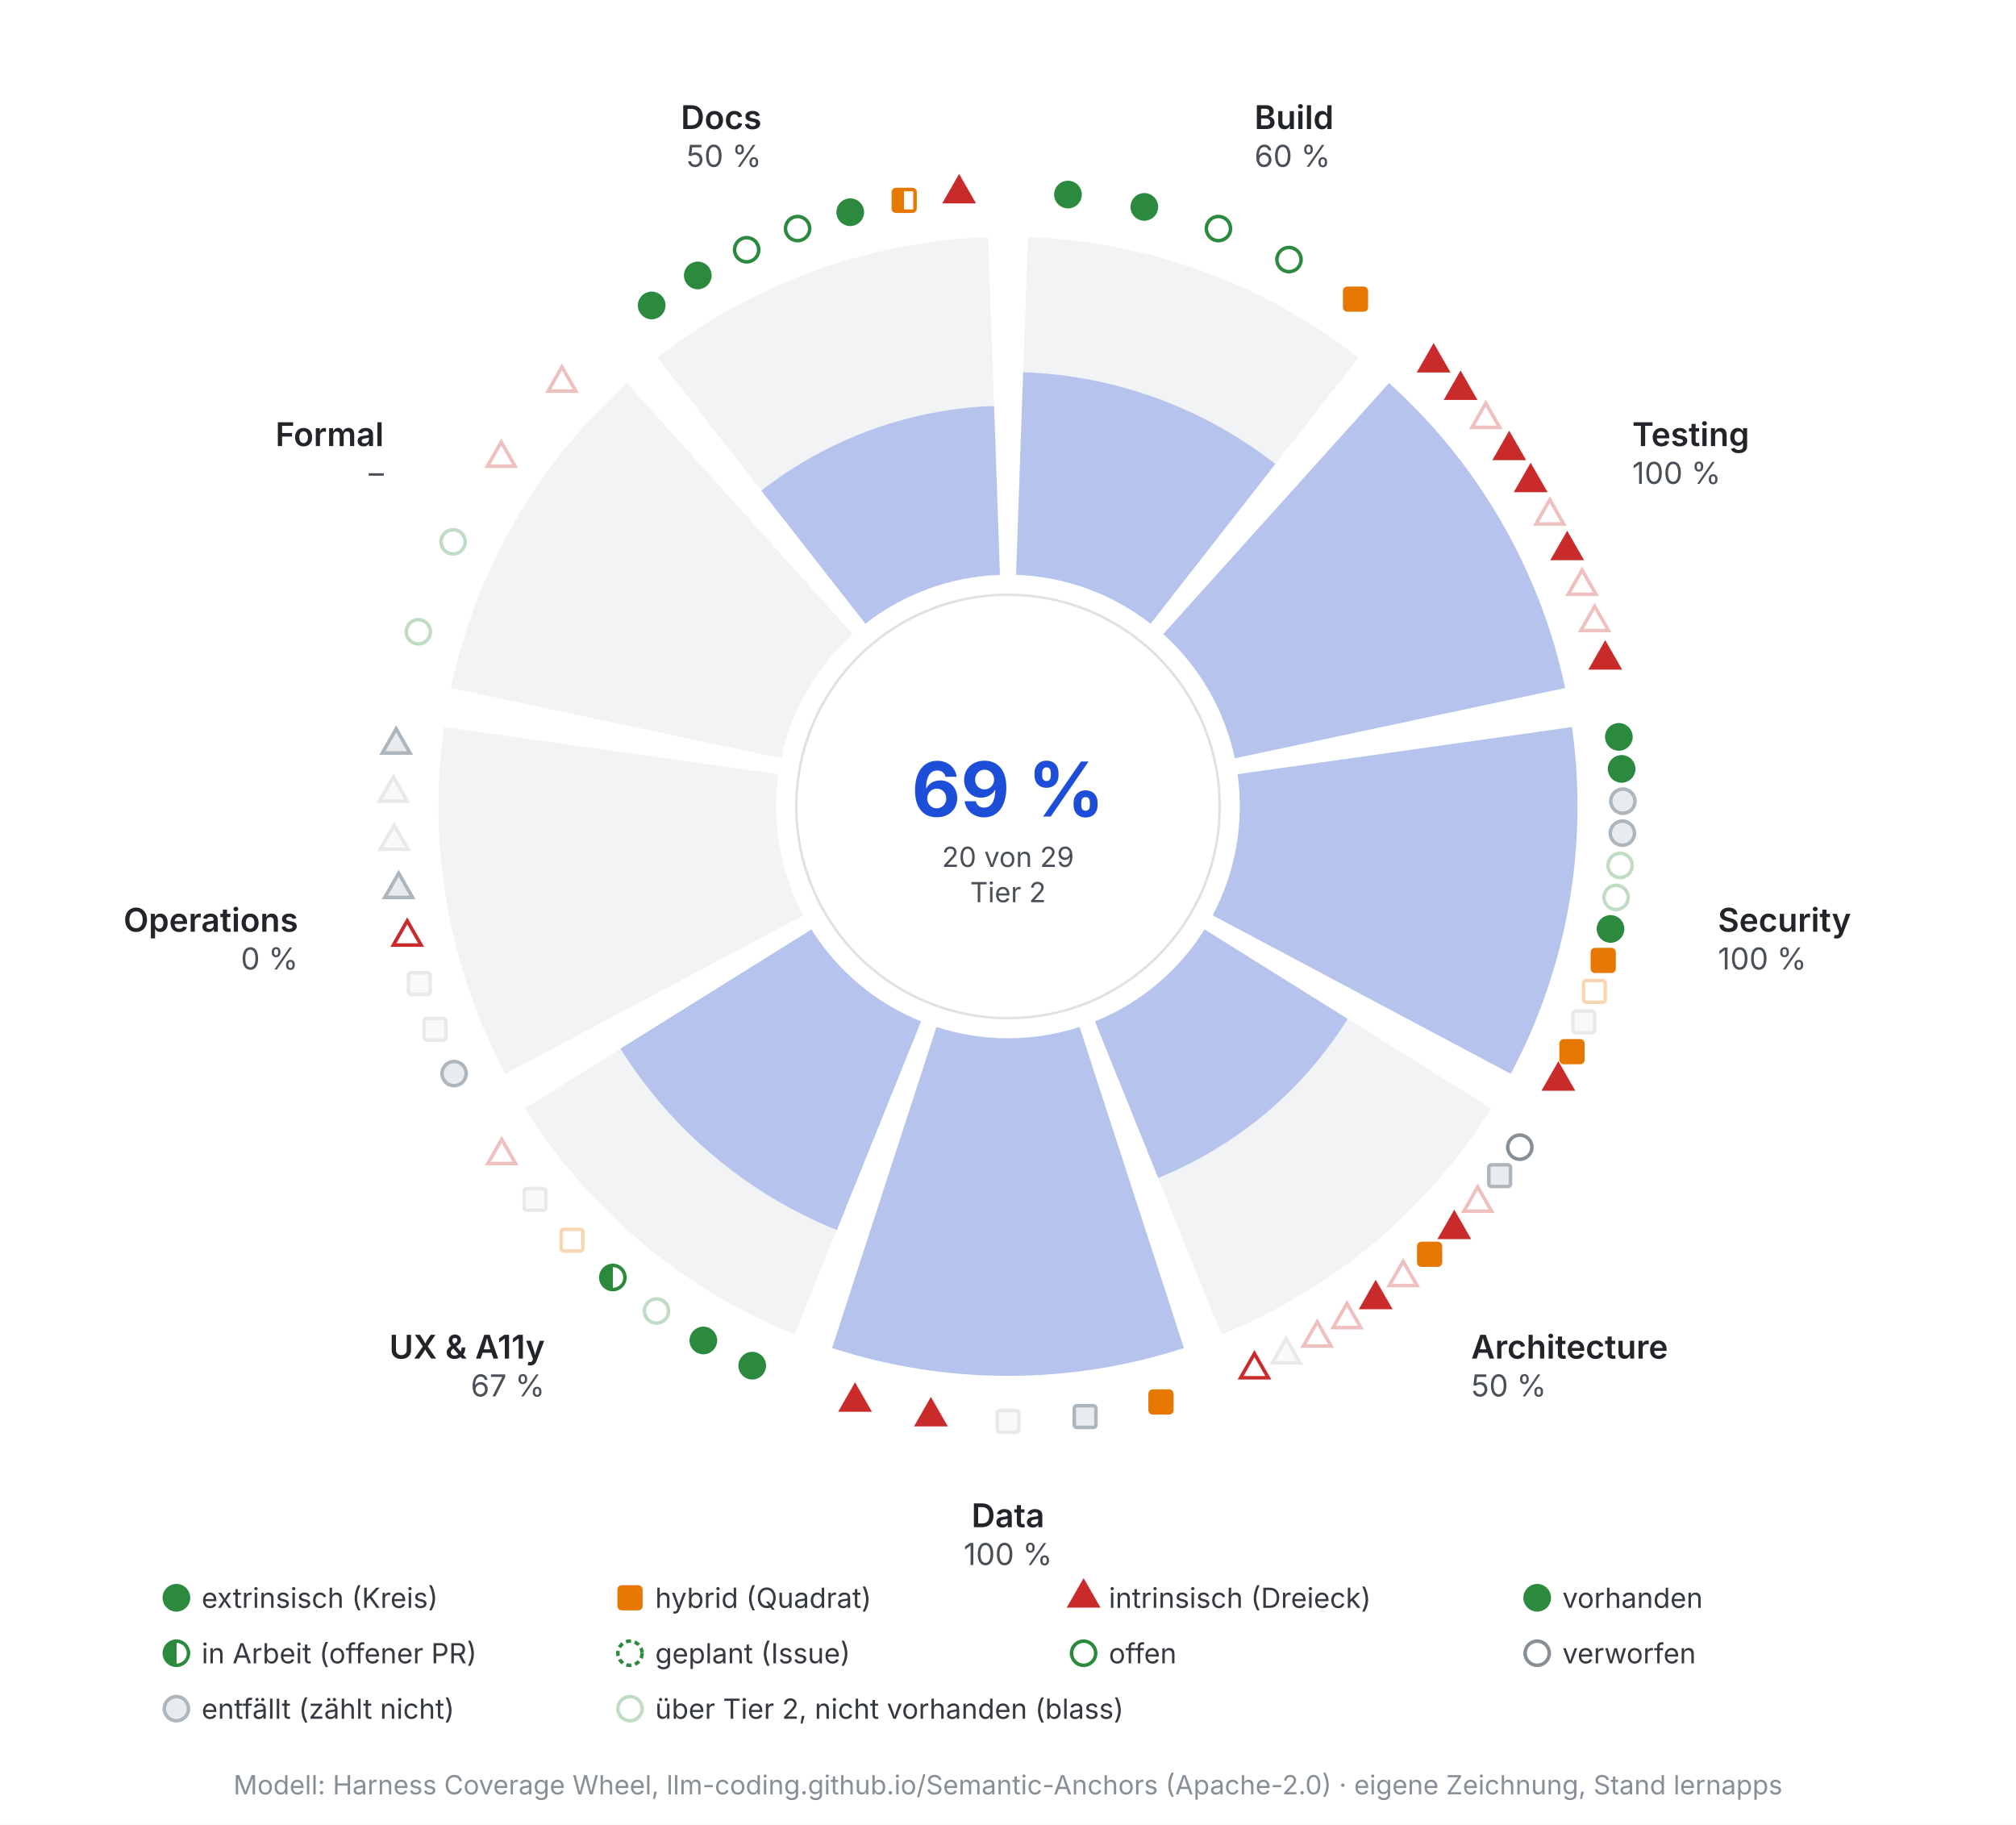
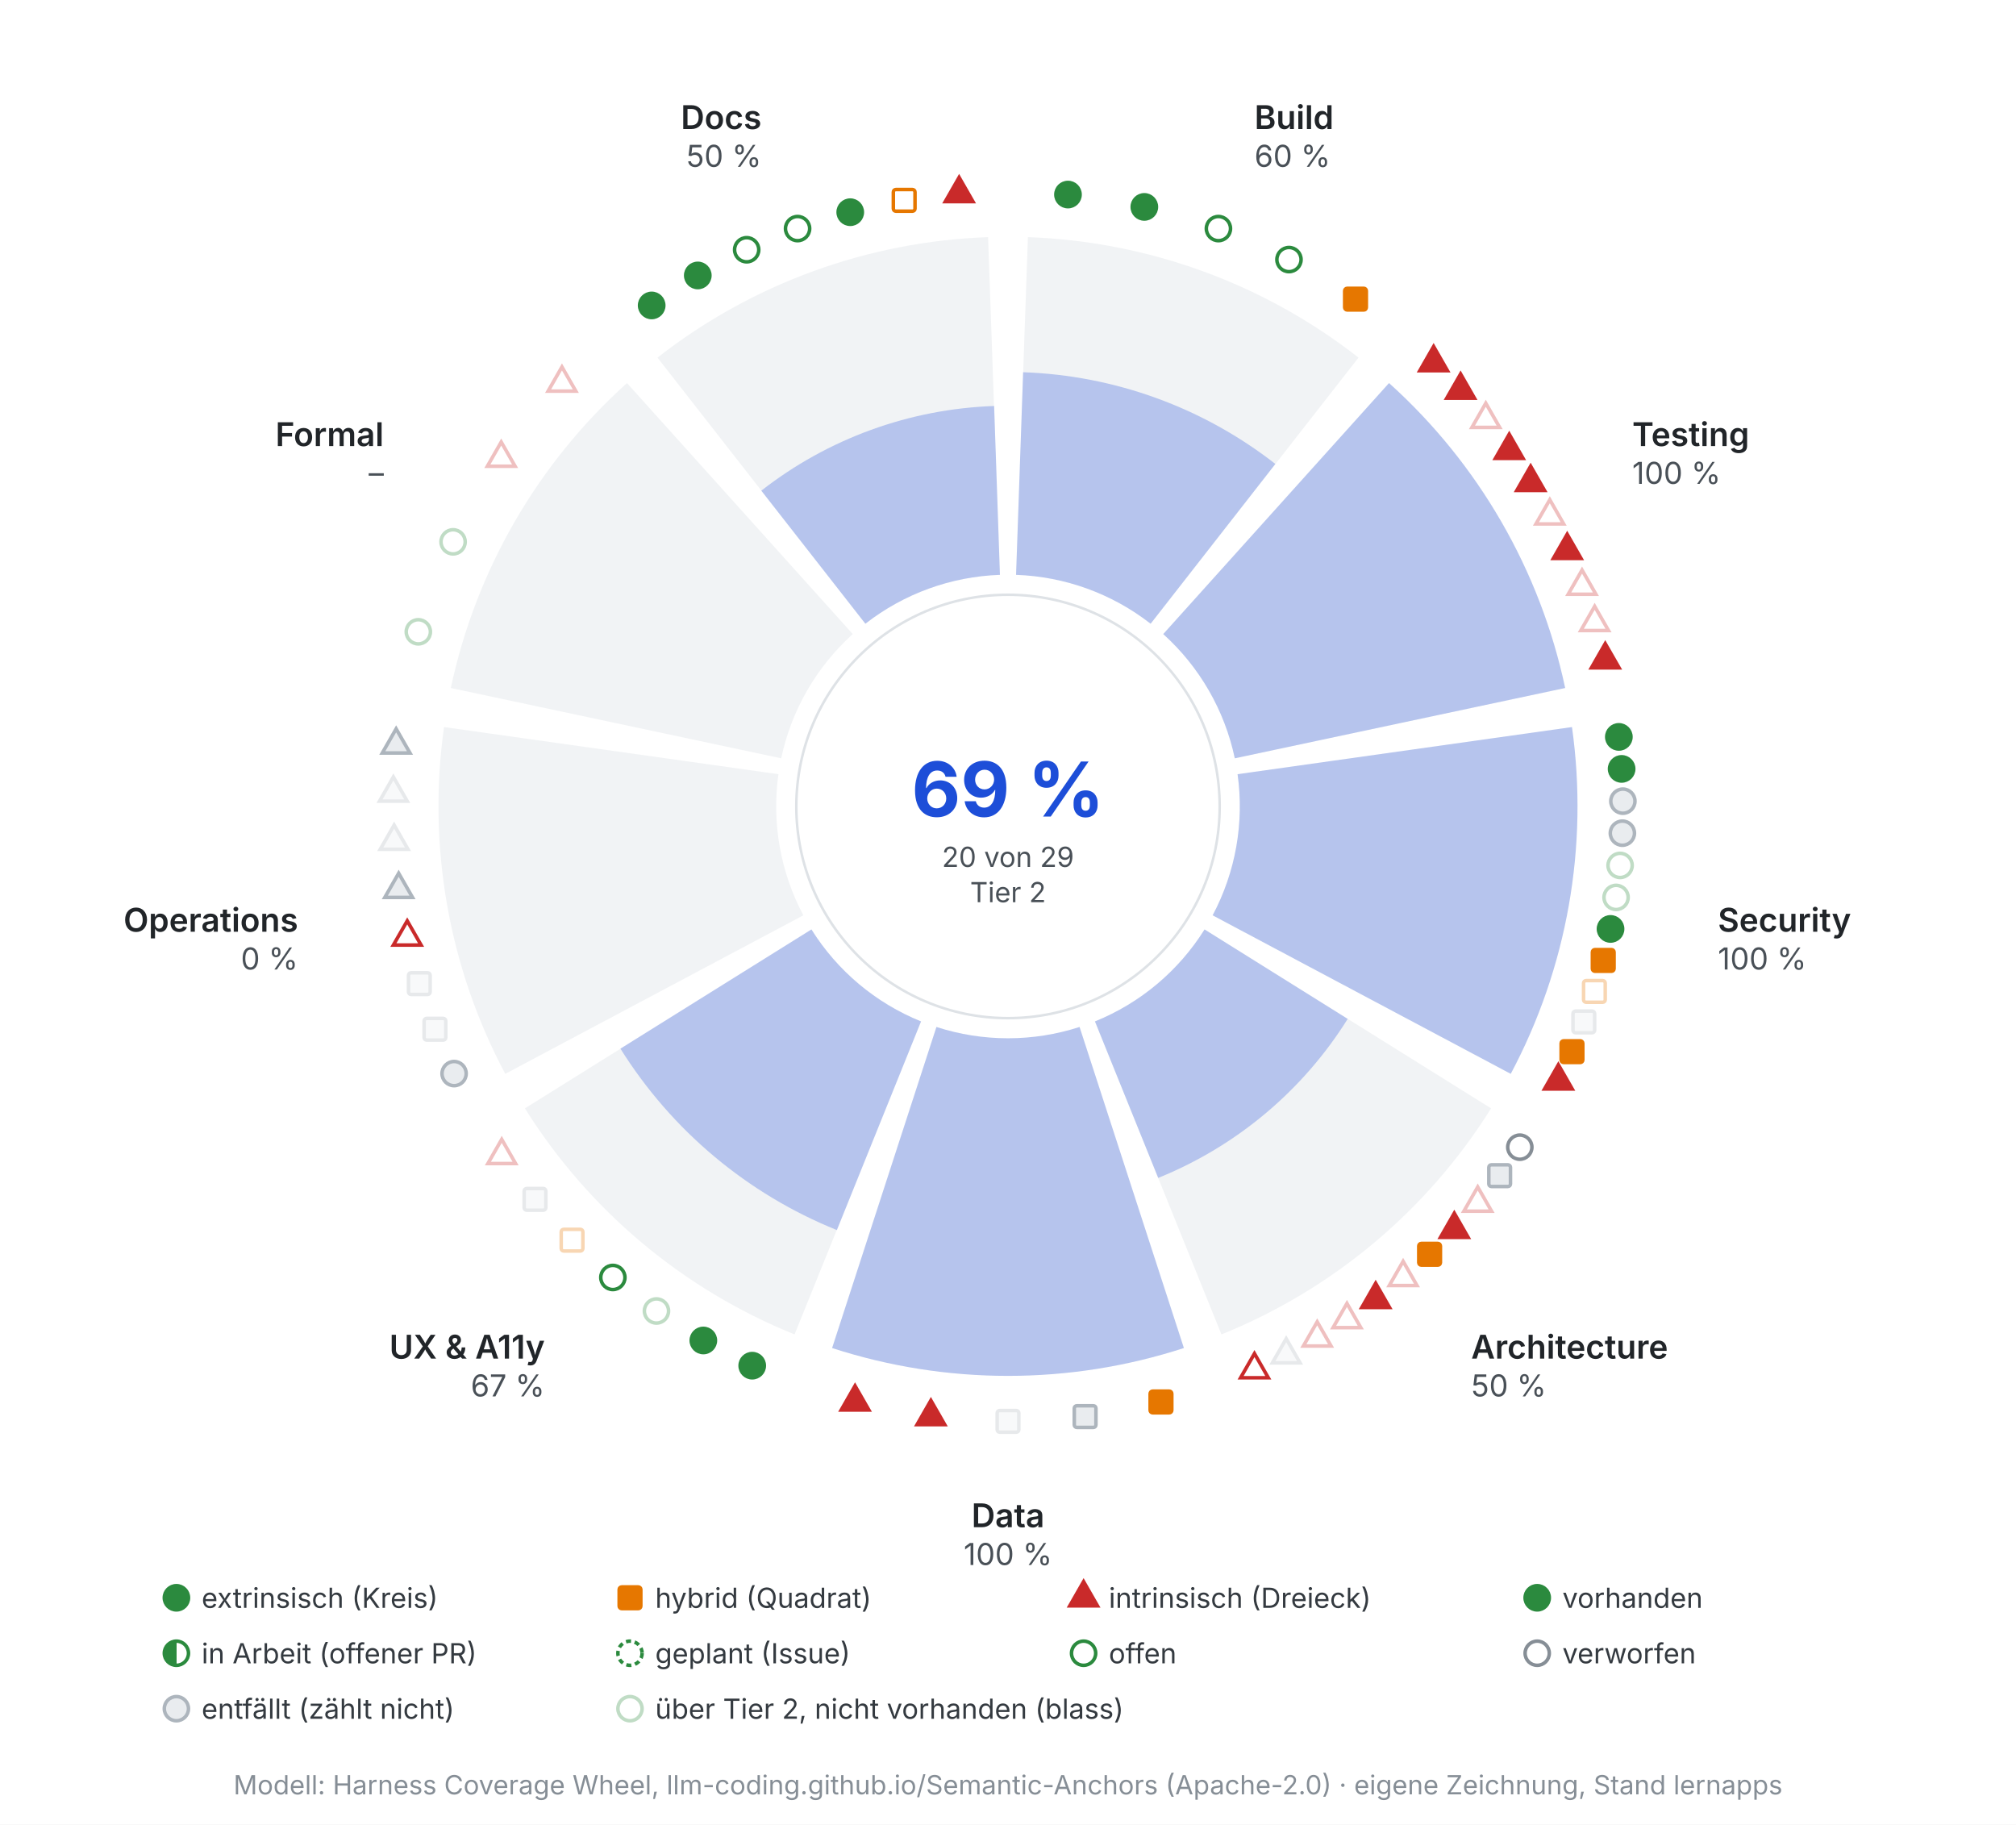
<svg xmlns="http://www.w3.org/2000/svg" viewBox="0 0 800 724" width="800" height="724" role="img" font-family="system-ui, -apple-system, 'Segoe UI', sans-serif">
  <defs>
    <linearGradient id="halb-G">
      <stop offset="50%" stop-color="#2b8a3e" />
      <stop offset="50%" stop-color="#fff" />
    </linearGradient>
    <linearGradient id="halb-A">
      <stop offset="50%" stop-color="#e67700" />
      <stop offset="50%" stop-color="#fff" />
    </linearGradient>
    <linearGradient id="halb-R">
      <stop offset="50%" stop-color="#c92a2a" />
      <stop offset="50%" stop-color="#fff" />
    </linearGradient>
  </defs>
  <rect width="800" height="724" fill="#fff" />
  <path d="M407.9 94.1 A226 226 0 0 1 539.1 141.9 L456.6 247.5 A92 92 0 0 0 403.2 228.1 Z" fill="#f1f3f5" />
  <path d="M406 147.7 A172.4 172.4 0 0 1 506.1 184.1 L456.6 247.5 A92 92 0 0 0 403.2 228.1 Z" fill="#1d4ed8" fill-opacity="0.28" />
  <circle cx="423.8" cy="77.2" r="4.8" fill="#2b8a3e" stroke="#2b8a3e" stroke-width="1.4" />
  <circle cx="454.1" cy="82.1" r="4.8" fill="#2b8a3e" stroke="#2b8a3e" stroke-width="1.4" />
  <circle cx="483.5" cy="90.7" r="4.8" fill="#fff" stroke="#2b8a3e" stroke-width="1.4" />
  <circle cx="511.5" cy="103" r="4.8" fill="#fff" stroke="#2b8a3e" stroke-width="1.4" />
  <rect x="533.6" y="114.4" width="8.6" height="8.6" rx="1" fill="#e67700" stroke="#e67700" stroke-width="1.4" />
  <text x="497.8" y="51.2" text-anchor="start" font-size="13" font-weight="600" fill="#212529">Build</text>
  <text x="497.8" y="66.2" text-anchor="start" font-size="12" fill="#495057">60 %</text>
  <path d="M551.2 152 A226 226 0 0 1 621.1 273 L490 300.9 A92 92 0 0 0 461.6 251.6 Z" fill="#f1f3f5" />
  <path d="M551.2 152 A226 226 0 0 1 621.1 273 L490 300.9 A92 92 0 0 0 461.6 251.6 Z" fill="#1d4ed8" fill-opacity="0.28" />
  <polygon points="568.9,137.5 574.4,147.1 563.4,147.1" fill="#c92a2a" stroke="#c92a2a" stroke-width="1.4" />
  <polygon points="579.6,148.4 585.1,158 574.1,158" fill="#c92a2a" stroke="#c92a2a" stroke-width="1.4" />
  <polygon points="589.6,160 595.1,169.6 584.1,169.6" fill="#fff" stroke="#c92a2a" stroke-width="1.4" opacity="0.3" />
  <polygon points="598.9,172.3 604.4,181.9 593.4,181.9" fill="#c92a2a" stroke="#c92a2a" stroke-width="1.4" />
  <polygon points="607.4,185 612.9,194.6 601.9,194.6" fill="#c92a2a" stroke="#c92a2a" stroke-width="1.4" />
  <polygon points="615,198.3 620.5,207.9 609.5,207.9" fill="#fff" stroke="#c92a2a" stroke-width="1.4" opacity="0.3" />
  <polygon points="621.9,212 627.4,221.6 616.4,221.6" fill="#c92a2a" stroke="#c92a2a" stroke-width="1.4" />
  <polygon points="627.8,226.2 633.3,235.8 622.3,235.8" fill="#fff" stroke="#c92a2a" stroke-width="1.4" opacity="0.3" />
  <polygon points="632.8,240.6 638.3,250.2 627.3,250.2" fill="#fff" stroke="#c92a2a" stroke-width="1.4" opacity="0.3" />
  <polygon points="637,255.4 642.5,265 631.5,265" fill="#c92a2a" stroke="#c92a2a" stroke-width="1.4" />
  <text x="647.7" y="177" text-anchor="start" font-size="13" font-weight="600" fill="#212529">Testing</text>
  <text x="647.7" y="192" text-anchor="start" font-size="12" fill="#495057">100 %</text>
  <path d="M623.8 288.5 A226 226 0 0 1 599.5 426.1 L481.2 363.2 A92 92 0 0 0 491.1 307.2 Z" fill="#f1f3f5" />
  <path d="M623.8 288.5 A226 226 0 0 1 599.5 426.1 L481.2 363.2 A92 92 0 0 0 491.1 307.2 Z" fill="#1d4ed8" fill-opacity="0.28" />
  <circle cx="642.4" cy="292.4" r="4.8" fill="#2b8a3e" stroke="#2b8a3e" stroke-width="1.4" />
  <circle cx="643.5" cy="305.1" r="4.8" fill="#2b8a3e" stroke="#2b8a3e" stroke-width="1.4" />
  <circle cx="644" cy="317.9" r="4.8" fill="#e9ecef" stroke="#adb5bd" stroke-width="1.4" />
  <circle cx="643.8" cy="330.6" r="4.8" fill="#e9ecef" stroke="#adb5bd" stroke-width="1.4" />
  <circle cx="642.9" cy="343.4" r="4.8" fill="#fff" stroke="#2b8a3e" stroke-width="1.4" opacity="0.3" />
  <circle cx="641.3" cy="356.1" r="4.8" fill="#fff" stroke="#2b8a3e" stroke-width="1.4" opacity="0.3" />
  <circle cx="639.1" cy="368.6" r="4.8" fill="#2b8a3e" stroke="#2b8a3e" stroke-width="1.4" />
  <rect x="631.9" y="376.8" width="8.6" height="8.6" rx="1" fill="#e67700" stroke="#e67700" stroke-width="1.4" />
  <rect x="628.4" y="389.1" width="8.6" height="8.6" rx="1" fill="#fff" stroke="#e67700" stroke-width="1.4" opacity="0.3" />
  <rect x="624.2" y="401.2" width="8.6" height="8.6" rx="1" fill="#e9ecef" stroke="#adb5bd" stroke-width="1.4" opacity="0.3" />
  <rect x="619.5" y="413" width="8.6" height="8.6" rx="1" fill="#e67700" stroke="#e67700" stroke-width="1.4" />
  <polygon points="618.4,422.5 623.9,432.1 612.9,432.1" fill="#c92a2a" stroke="#c92a2a" stroke-width="1.4" />
  <text x="681.7" y="369.7" text-anchor="start" font-size="13" font-weight="600" fill="#212529">Security</text>
  <text x="681.7" y="384.7" text-anchor="start" font-size="12" fill="#495057">100 %</text>
  <path d="M591.7 439.8 A226 226 0 0 1 484.7 529.5 L434.5 405.3 A92 92 0 0 0 478 368.8 Z" fill="#f1f3f5" />
  <path d="M534.8 404.3 A159 159 0 0 1 459.6 467.4 L434.5 405.3 A92 92 0 0 0 478 368.8 Z" fill="#1d4ed8" fill-opacity="0.28" />
  <circle cx="603.1" cy="455.2" r="4.8" fill="#fff" stroke="#868e96" stroke-width="1.4" />
  <rect x="590.8" y="462.2" width="8.6" height="8.6" rx="1" fill="#e9ecef" stroke="#adb5bd" stroke-width="1.4" />
  <polygon points="586.4,471 591.9,480.6 580.9,480.6" fill="#fff" stroke="#c92a2a" stroke-width="1.4" opacity="0.3" />
  <polygon points="577.1,481.4 582.6,491 571.6,491" fill="#c92a2a" stroke="#c92a2a" stroke-width="1.4" />
  <rect x="563" y="493.4" width="8.6" height="8.6" rx="1" fill="#e67700" stroke="#e67700" stroke-width="1.4" />
  <polygon points="556.8,500.5 562.3,510.1 551.3,510.1" fill="#fff" stroke="#c92a2a" stroke-width="1.4" opacity="0.3" />
  <polygon points="545.9,509.2 551.4,518.8 540.4,518.8" fill="#c92a2a" stroke="#c92a2a" stroke-width="1.4" />
  <polygon points="534.5,517.2 540,526.8 529,526.8" fill="#fff" stroke="#c92a2a" stroke-width="1.4" opacity="0.3" />
  <polygon points="522.7,524.5 528.2,534.1 517.2,534.1" fill="#fff" stroke="#c92a2a" stroke-width="1.4" opacity="0.3" />
  <polygon points="510.4,531.2 515.9,540.8 504.9,540.8" fill="#e9ecef" stroke="#adb5bd" stroke-width="1.4" opacity="0.3" />
  <polygon points="497.8,537.1 503.3,546.7 492.3,546.7" fill="#fff" stroke="#c92a2a" stroke-width="1.4" />
  <text x="583.8" y="539.1" text-anchor="start" font-size="13" font-weight="600" fill="#212529">Architecture</text>
  <text x="583.8" y="554.1" text-anchor="start" font-size="12" fill="#495057">50 %</text>
  <path d="M469.8 534.9 A226 226 0 0 1 330.2 534.9 L371.6 407.5 A92 92 0 0 0 428.4 407.5 Z" fill="#f1f3f5" />
  <path d="M469.8 534.9 A226 226 0 0 1 330.2 534.9 L371.6 407.5 A92 92 0 0 0 428.4 407.5 Z" fill="#1d4ed8" fill-opacity="0.28" />
  <rect x="456.4" y="552" width="8.6" height="8.6" rx="1" fill="#e67700" stroke="#e67700" stroke-width="1.4" />
  <rect x="426.3" y="557.8" width="8.6" height="8.6" rx="1" fill="#e9ecef" stroke="#adb5bd" stroke-width="1.4" />
  <rect x="395.7" y="559.7" width="8.6" height="8.6" rx="1" fill="#e9ecef" stroke="#adb5bd" stroke-width="1.4" opacity="0.3" />
  <polygon points="369.4,555.7 374.9,565.3 363.9,565.3" fill="#c92a2a" stroke="#c92a2a" stroke-width="1.4" />
  <polygon points="339.3,549.9 344.8,559.5 333.8,559.5" fill="#c92a2a" stroke="#c92a2a" stroke-width="1.4" />
  <text x="400" y="606" text-anchor="middle" font-size="13" font-weight="600" fill="#212529">Data</text>
  <text x="400" y="621" text-anchor="middle" font-size="12" fill="#495057">100 %</text>
  <path d="M315.3 529.5 A226 226 0 0 1 208.3 439.8 L322 368.8 A92 92 0 0 0 365.5 405.3 Z" fill="#f1f3f5" />
  <path d="M332.1 488.1 A181.333 181.333 0 0 1 246.2 416.1 L322 368.8 A92 92 0 0 0 365.5 405.3 Z" fill="#1d4ed8" fill-opacity="0.28" />
  <circle cx="298.5" cy="541.9" r="4.8" fill="#2b8a3e" stroke="#2b8a3e" stroke-width="1.4" />
  <circle cx="279.1" cy="531.9" r="4.8" fill="#2b8a3e" stroke="#2b8a3e" stroke-width="1.4" />
  <circle cx="260.5" cy="520.2" r="4.8" fill="#fff" stroke="#2b8a3e" stroke-width="1.4" opacity="0.3" />
-   <circle cx="243.2" cy="506.9" r="4.8" fill="url(#halb-G)" stroke="#2b8a3e" stroke-width="1.4" />
+   <circle cx="243.2" cy="506.9" r="4.8" fill="#fff" stroke="#2b8a3e" stroke-width="1.4" />
  <rect x="222.7" y="487.8" width="8.6" height="8.6" rx="1" fill="#fff" stroke="#e67700" stroke-width="1.4" opacity="0.3" />
  <rect x="208" y="471.6" width="8.6" height="8.6" rx="1" fill="#e9ecef" stroke="#adb5bd" stroke-width="1.4" opacity="0.3" />
  <polygon points="199.1,452.1 204.6,461.7 193.6,461.7" fill="#fff" stroke="#c92a2a" stroke-width="1.4" opacity="0.3" />
  <text x="216.2" y="539.1" text-anchor="end" font-size="13" font-weight="600" fill="#212529">UX &amp; A11y</text>
  <text x="216.2" y="554.1" text-anchor="end" font-size="12" fill="#495057">67 %</text>
  <path d="M200.5 426.1 A226 226 0 0 1 176.2 288.5 L308.9 307.2 A92 92 0 0 0 318.8 363.2 Z" fill="#f1f3f5" />
  <circle cx="180.2" cy="426" r="4.8" fill="#e9ecef" stroke="#adb5bd" stroke-width="1.4" />
  <rect x="168.3" y="404.1" width="8.6" height="8.6" rx="1" fill="#e9ecef" stroke="#adb5bd" stroke-width="1.4" opacity="0.3" />
  <rect x="162.1" y="386" width="8.6" height="8.6" rx="1" fill="#e9ecef" stroke="#adb5bd" stroke-width="1.4" opacity="0.3" />
  <polygon points="161.6,365.4 167.1,375 156.1,375" fill="#fff" stroke="#c92a2a" stroke-width="1.4" />
  <polygon points="158.2,346.5 163.7,356.1 152.7,356.1" fill="#e9ecef" stroke="#adb5bd" stroke-width="1.4" />
  <polygon points="156.4,327.4 161.9,337 150.9,337" fill="#e9ecef" stroke="#adb5bd" stroke-width="1.4" opacity="0.3" />
  <polygon points="156.1,308.3 161.6,317.9 150.6,317.9" fill="#e9ecef" stroke="#adb5bd" stroke-width="1.4" opacity="0.3" />
  <polygon points="157.2,289.2 162.7,298.8 151.7,298.8" fill="#e9ecef" stroke="#adb5bd" stroke-width="1.4" />
  <text x="118.3" y="369.7" text-anchor="end" font-size="13" font-weight="600" fill="#212529">Operations</text>
  <text x="118.3" y="384.7" text-anchor="end" font-size="12" fill="#495057">0 %</text>
  <path d="M178.9 273 A226 226 0 0 1 248.8 152 L338.4 251.6 A92 92 0 0 0 310 300.9 Z" fill="#f1f3f5" />
  <circle cx="166" cy="250.7" r="4.8" fill="#fff" stroke="#2b8a3e" stroke-width="1.4" opacity="0.3" />
  <circle cx="179.8" cy="215" r="4.8" fill="#fff" stroke="#2b8a3e" stroke-width="1.4" opacity="0.3" />
  <polygon points="198.9,175.4 204.4,185 193.4,185" fill="#fff" stroke="#c92a2a" stroke-width="1.4" opacity="0.3" />
  <polygon points="223,145.6 228.5,155.2 217.5,155.2" fill="#fff" stroke="#c92a2a" stroke-width="1.4" opacity="0.3" />
  <text x="152.3" y="177" text-anchor="end" font-size="13" font-weight="600" fill="#212529">Formal</text>
  <text x="152.3" y="192" text-anchor="end" font-size="12" fill="#495057">–</text>
  <path d="M260.9 141.9 A226 226 0 0 1 392.1 94.1 L396.8 228.1 A92 92 0 0 0 343.4 247.5 Z" fill="#f1f3f5" />
  <path d="M302.1 194.7 A159 159 0 0 1 394.5 161.1 L396.8 228.1 A92 92 0 0 0 343.4 247.5 Z" fill="#1d4ed8" fill-opacity="0.28" />
  <circle cx="258.6" cy="121.2" r="4.8" fill="#2b8a3e" stroke="#2b8a3e" stroke-width="1.4" />
  <circle cx="276.9" cy="109.3" r="4.8" fill="#2b8a3e" stroke="#2b8a3e" stroke-width="1.4" />
  <circle cx="296.3" cy="99.1" r="4.8" fill="#fff" stroke="#2b8a3e" stroke-width="1.4" />
  <circle cx="316.5" cy="90.7" r="4.8" fill="#fff" stroke="#2b8a3e" stroke-width="1.4" />
  <circle cx="337.4" cy="84.2" r="4.8" fill="#2b8a3e" stroke="#2b8a3e" stroke-width="1.4" />
-   <rect x="354.5" y="75.2" width="8.6" height="8.6" rx="1" fill="url(#halb-A)" stroke="#e67700" stroke-width="1.4" />
+   <rect x="354.5" y="75.2" width="8.6" height="8.6" rx="1" fill="#fff" stroke="#e67700" stroke-width="1.4" />
  <polygon points="380.6,70.4 386.1,80 375.1,80" fill="#c92a2a" stroke="#c92a2a" stroke-width="1.4" />
  <text x="302.2" y="51.2" text-anchor="end" font-size="13" font-weight="600" fill="#212529">Docs</text>
  <text x="302.2" y="66.2" text-anchor="end" font-size="12" fill="#495057">50 %</text>
  <circle cx="400" cy="320" r="84" fill="#fff" stroke="#dee2e6" />
  <text x="400" y="324" text-anchor="middle" font-size="30" font-weight="700" fill="#1d4ed8">69 %</text>
  <text x="400" y="344" text-anchor="middle" font-size="11" fill="#495057">20 von 29</text>
  <text x="400" y="358" text-anchor="middle" font-size="11" fill="#495057">Tier 2</text>
  <circle cx="70" cy="634" r="4.8" fill="#2b8a3e" stroke="#2b8a3e" stroke-width="1.4" />
  <text x="80" y="638" font-size="11" fill="#343a40">extrinsisch (Kreis)</text>
  <rect x="245.7" y="629.7" width="8.6" height="8.6" rx="1" fill="#e67700" stroke="#e67700" stroke-width="1.4" />
  <text x="260" y="638" font-size="11" fill="#343a40">hybrid (Quadrat)</text>
  <polygon points="430,627.6 435.5,637.2 424.5,637.2" fill="#c92a2a" stroke="#c92a2a" stroke-width="1.4" />
  <text x="440" y="638" font-size="11" fill="#343a40">intrinsisch (Dreieck)</text>
  <circle cx="610" cy="634" r="4.8" fill="#2b8a3e" stroke="#2b8a3e" stroke-width="1.4" />
  <text x="620" y="638" font-size="11" fill="#343a40">vorhanden</text>
  <circle cx="70" cy="656" r="4.8" fill="url(#halb-G)" stroke="#2b8a3e" stroke-width="1.4" />
  <text x="80" y="660" font-size="11" fill="#343a40">in Arbeit (offener PR)</text>
  <circle cx="250" cy="656" r="4.8" fill="#fff" stroke="#2b8a3e" stroke-dasharray="2 1.5" stroke-width="1.4" />
  <text x="260" y="660" font-size="11" fill="#343a40">geplant (Issue)</text>
  <circle cx="430" cy="656" r="4.8" fill="#fff" stroke="#2b8a3e" stroke-width="1.4" />
  <text x="440" y="660" font-size="11" fill="#343a40">offen</text>
  <circle cx="610" cy="656" r="4.8" fill="#fff" stroke="#868e96" stroke-width="1.4" />
  <text x="620" y="660" font-size="11" fill="#343a40">verworfen</text>
  <circle cx="70" cy="678" r="4.8" fill="#e9ecef" stroke="#adb5bd" stroke-width="1.4" />
  <text x="80" y="682" font-size="11" fill="#343a40">entfällt (zählt nicht)</text>
  <circle cx="250" cy="678" r="4.8" fill="#fff" stroke="#2b8a3e" stroke-width="1.4" opacity="0.3" />
  <text x="260" y="682" font-size="11" fill="#343a40">über Tier 2, nicht vorhanden (blass)</text>
  <text x="400" y="712" text-anchor="middle" font-size="10.5" fill="#868e96">Modell: Harness Coverage Wheel, llm-coding.github.io/Semantic-Anchors (Apache-2.0) · eigene Zeichnung, Stand lernapps</text>
</svg>
